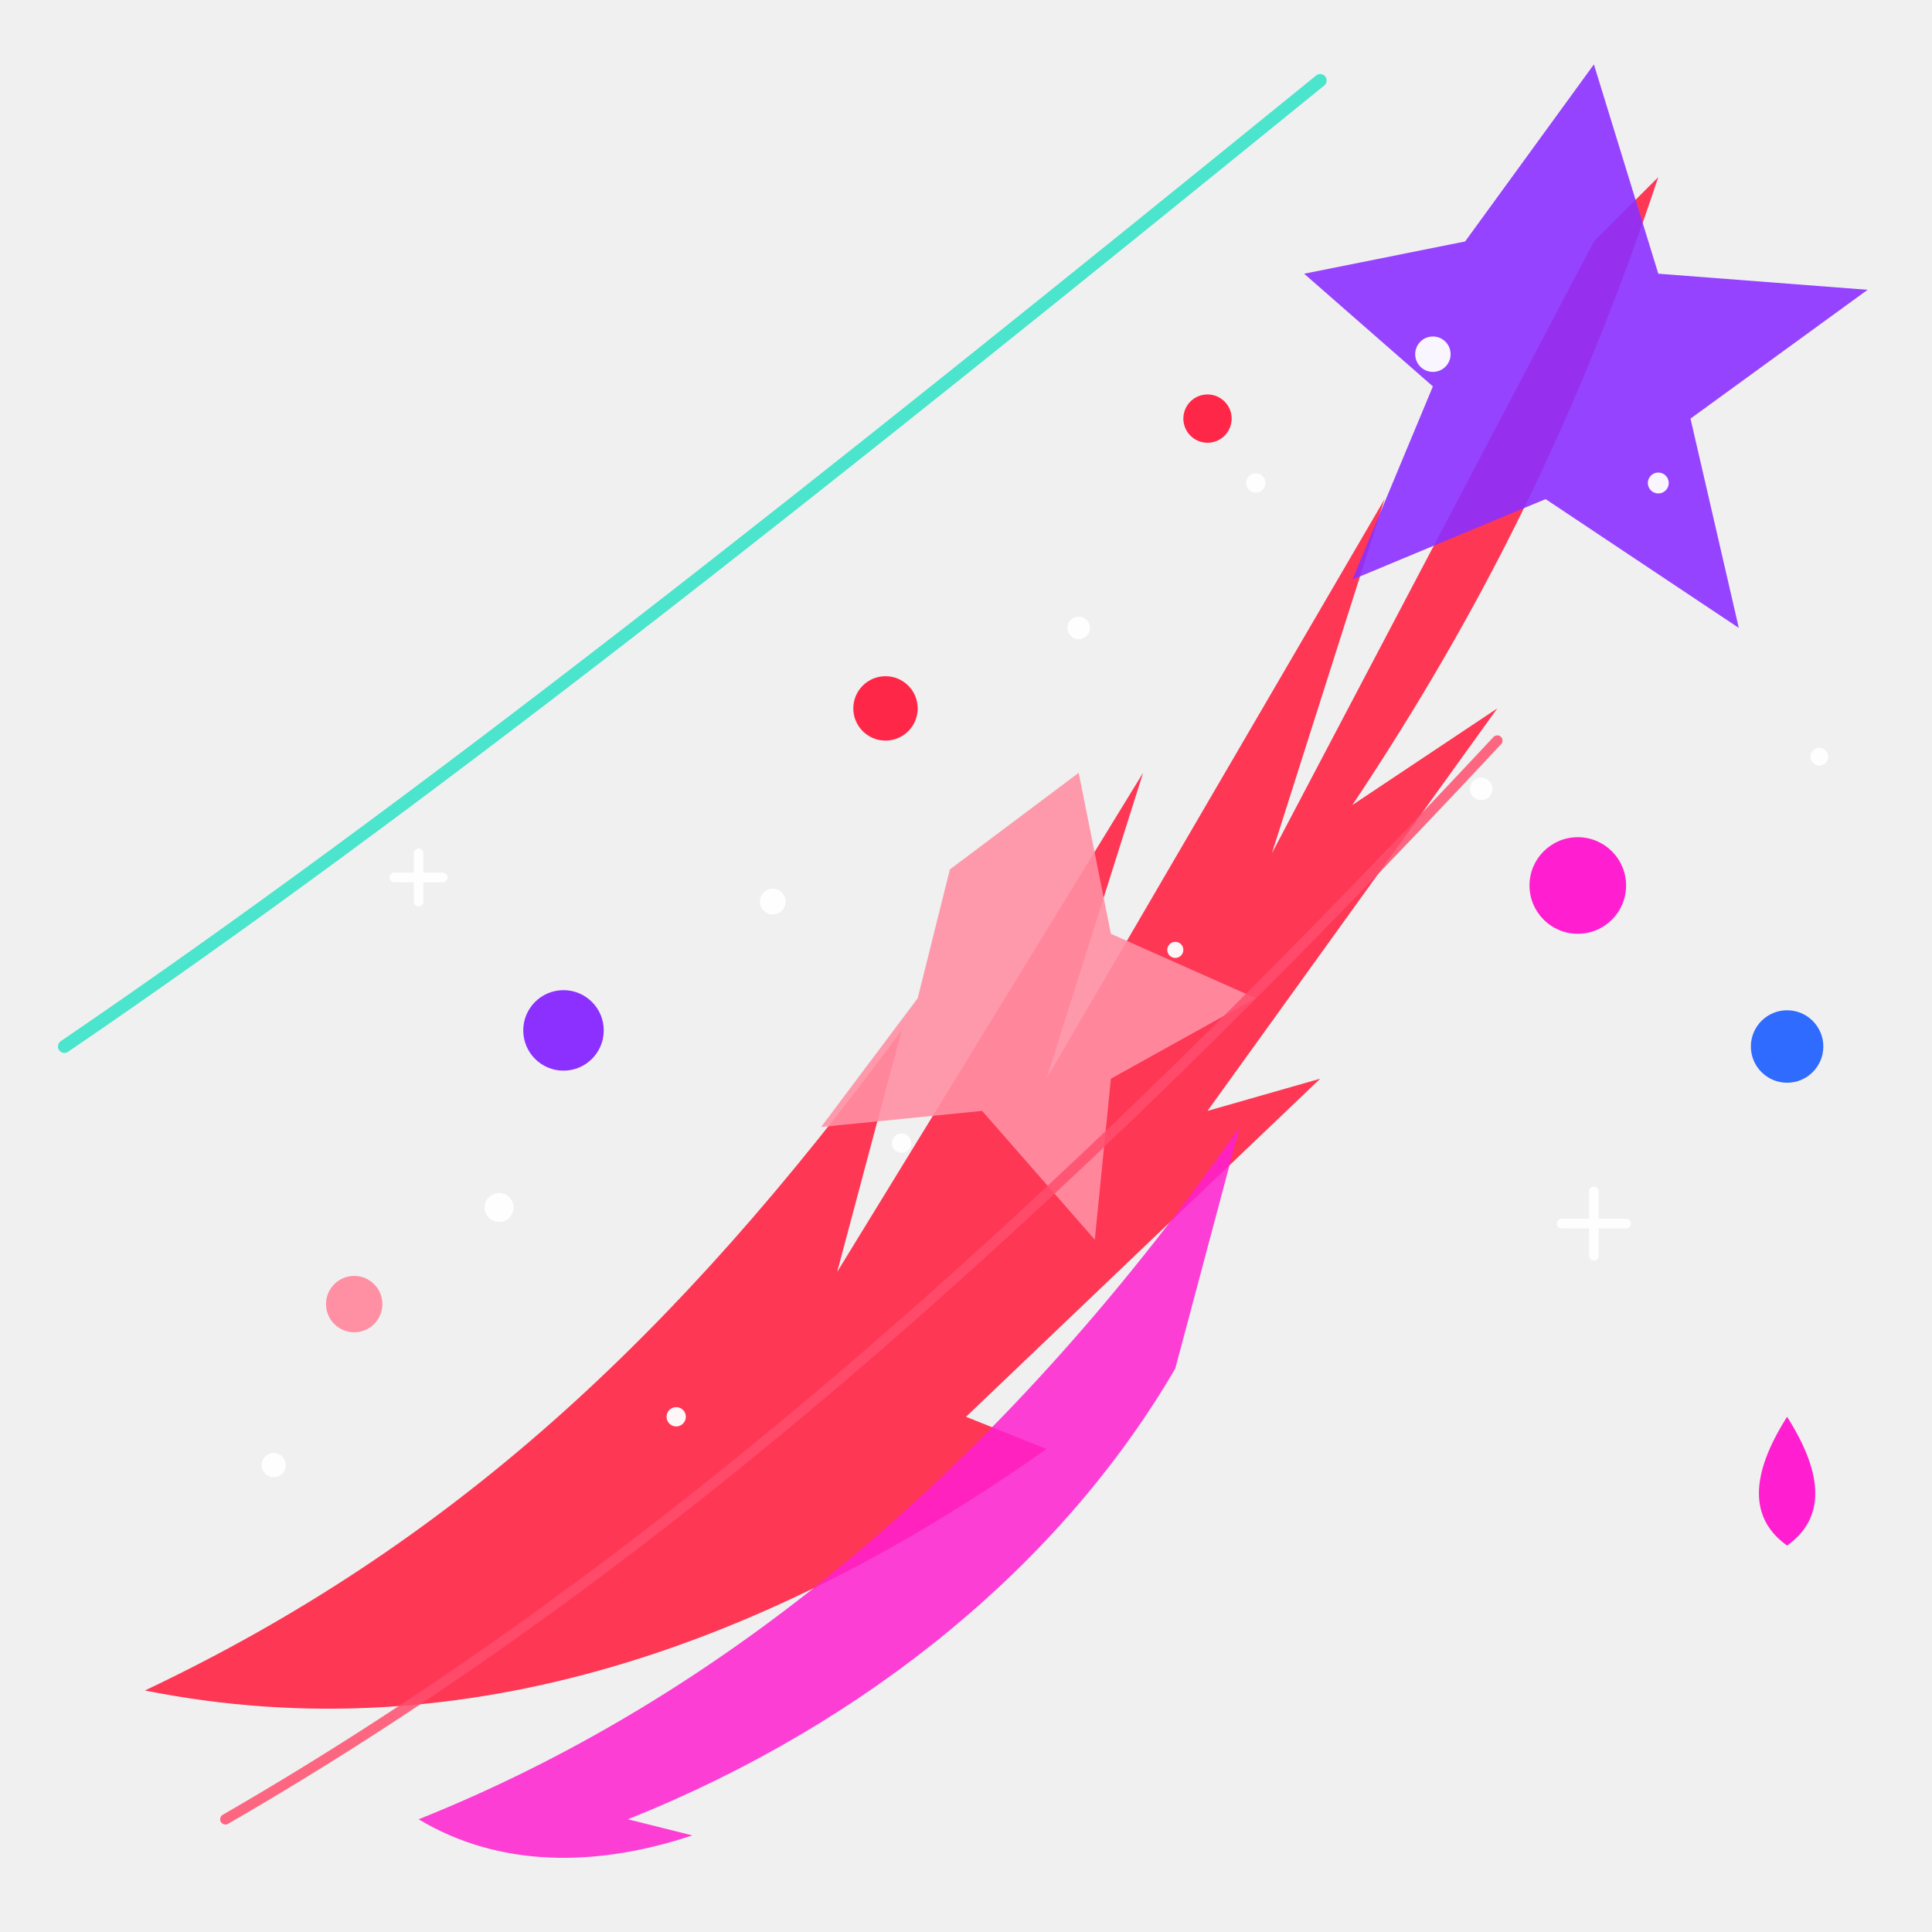
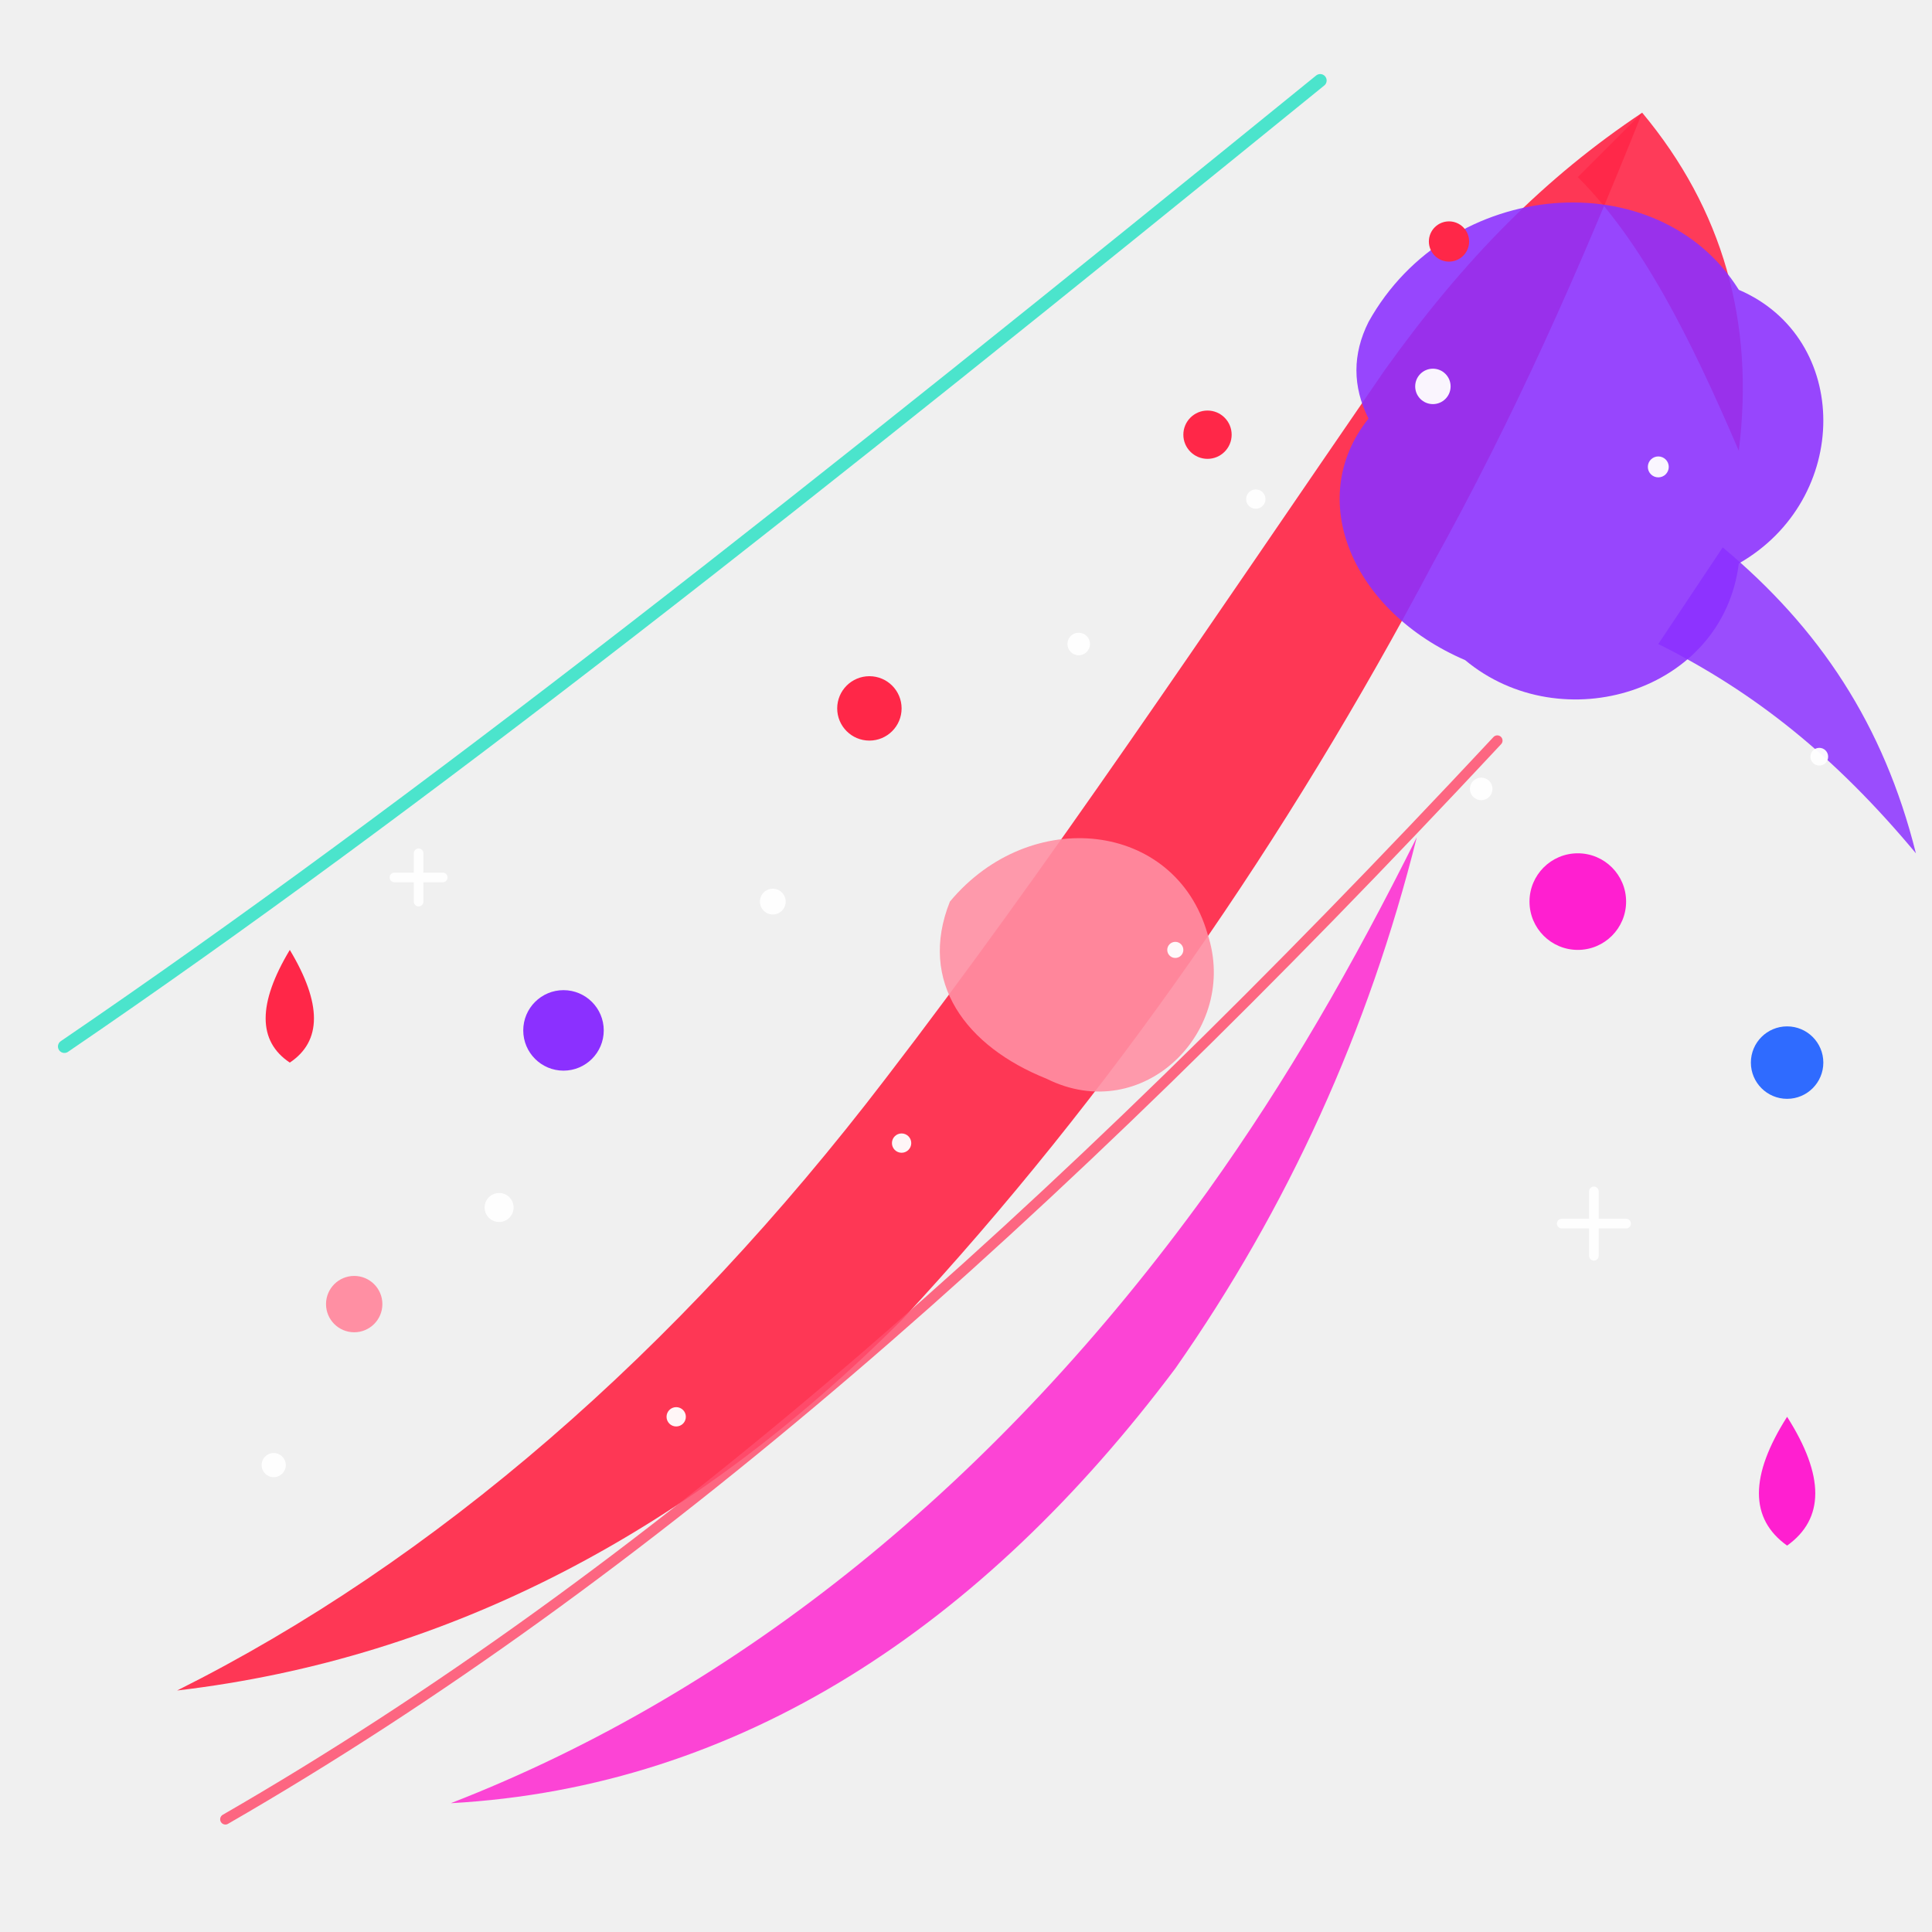
<svg xmlns="http://www.w3.org/2000/svg" viewBox="0 0 240 240">
-   <path fill="#ff2748" opacity=".92" d="M18 210 C56 192 84 166 112 128 L104 158 L142 96 L130 134 L172 62 L158 106 L198 30 L206 22 C196 52 184 76 168 100 L186 88 L150 138 L164 134 L120 176 L130 180 C96 204 58 218 18 210 Z" />
-   <path fill="#ff1fd0" opacity=".85" d="M52 226 C92 210 126 180 154 140 L146 170 C132 194 108 214 78 226 L86 228 C74 232 62 232 52 226 Z" />
-   <path fill="#8b30ff" opacity=".9" d="M182 30 L198 8 L206 34 L232 36 L210 52 L216 78 L192 62 L168 72 L178 48 L162 34 Z" />
-   <path fill="#ff8fa3" opacity=".9" d="M118 108 L134 96 L138 116 L156 124 L138 134 L136 154 L122 138 L102 140 L114 124 Z" />
+   <path fill="#ff2748" opacity=".92" d="M22 210 C54 194 84 168 110 134 C130 108 150 78 172 46 C182 32 192 22 204 14 C196 34 188 52 178 70 C160 104 138 136 112 164 C86 190 56 206 22 210 Z" />
+   <path fill="#ff2748" opacity=".9" d="M204 14 C214 26 218 40 216 56 C210 42 204 30 196 22 Z" />
+   <path fill="#ff1fd0" opacity=".82" d="M56 224 C92 210 124 184 150 148 C160 134 168 120 176 104 C170 128 160 150 146 170 C122 202 92 222 56 224 Z" />
+   <path fill="#8b30ff" opacity=".88" d="M170 40 C180 22 206 20 216 36 C230 42 230 62 216 70 C214 86 194 92 182 82 C168 76 162 62 170 52 C168 48 168 44 170 40 Z" />
+   <path fill="#8b30ff" opacity=".85" d="M214 68 C226 78 234 90 238 106 C228 94 218 86 206 80 Z" />
+   <path fill="#ff8fa3" opacity=".9" d="M118 112 C128 100 146 102 150 116 C154 128 142 140 130 134 C120 130 114 122 118 112 Z" />
  <path fill="none" stroke="#14e0c0" stroke-width="1.6" stroke-linecap="round" opacity=".75" d="M8 130 C52 100 100 62 164 10" />
  <path fill="none" stroke="#ff4d6d" stroke-width="1.3" stroke-linecap="round" opacity=".85" d="M28 226 C80 196 130 152 186 92" />
  <circle cx="70" cy="128" r="5" fill="#8b30ff" />
-   <circle cx="110" cy="88" r="4" fill="#ff2748" />
-   <circle cx="196" cy="110" r="6" fill="#ff1fd0" />
+   <circle cx="108" cy="88" r="4" fill="#ff2748" />
+   <circle cx="196" cy="112" r="6" fill="#ff1fd0" />
  <circle cx="44" cy="162" r="3.5" fill="#ff8fa3" />
-   <circle cx="222" cy="130" r="4.5" fill="#2f6bff" />
-   <circle cx="150" cy="52" r="3" fill="#ff2748" />
+   <circle cx="222" cy="132" r="4.5" fill="#2f6bff" />
+   <circle cx="150" cy="54" r="3" fill="#ff2748" />
+   <circle cx="180" cy="30" r="2.5" fill="#ff2748" />
  <path fill="#ff1fd0" d="M222 176 q7 11 0 16 q-7 -5 0 -16" />
+   <path fill="#ff2748" d="M36 118 q6 10 0 14 q-6 -4 0 -14" />
  <g fill="#ffffff" opacity=".95">
-     <circle cx="178" cy="44" r="2.2" />
+     <circle cx="178" cy="48" r="2.2" />
    <circle cx="96" cy="112" r="1.6" />
-     <circle cx="134" cy="78" r="1.4" />
+     <circle cx="134" cy="80" r="1.4" />
    <circle cx="62" cy="150" r="1.8" />
-     <circle cx="156" cy="60" r="1.2" />
+     <circle cx="156" cy="62" r="1.2" />
    <circle cx="34" cy="182" r="1.5" />
    <circle cx="112" cy="142" r="1.2" />
    <circle cx="184" cy="98" r="1.4" />
-     <circle cx="206" cy="60" r="1.3" />
+     <circle cx="206" cy="58" r="1.3" />
    <circle cx="84" cy="176" r="1.2" />
    <circle cx="146" cy="118" r="1" />
    <circle cx="226" cy="94" r="1.1" />
  </g>
  <g stroke="#ffffff" stroke-width="1.2" stroke-linecap="round" opacity=".9" fill="none">
    <path d="M198 148 v8 M194 152 h8" />
    <path d="M52 106 v6 M49 109 h6" />
  </g>
</svg>
